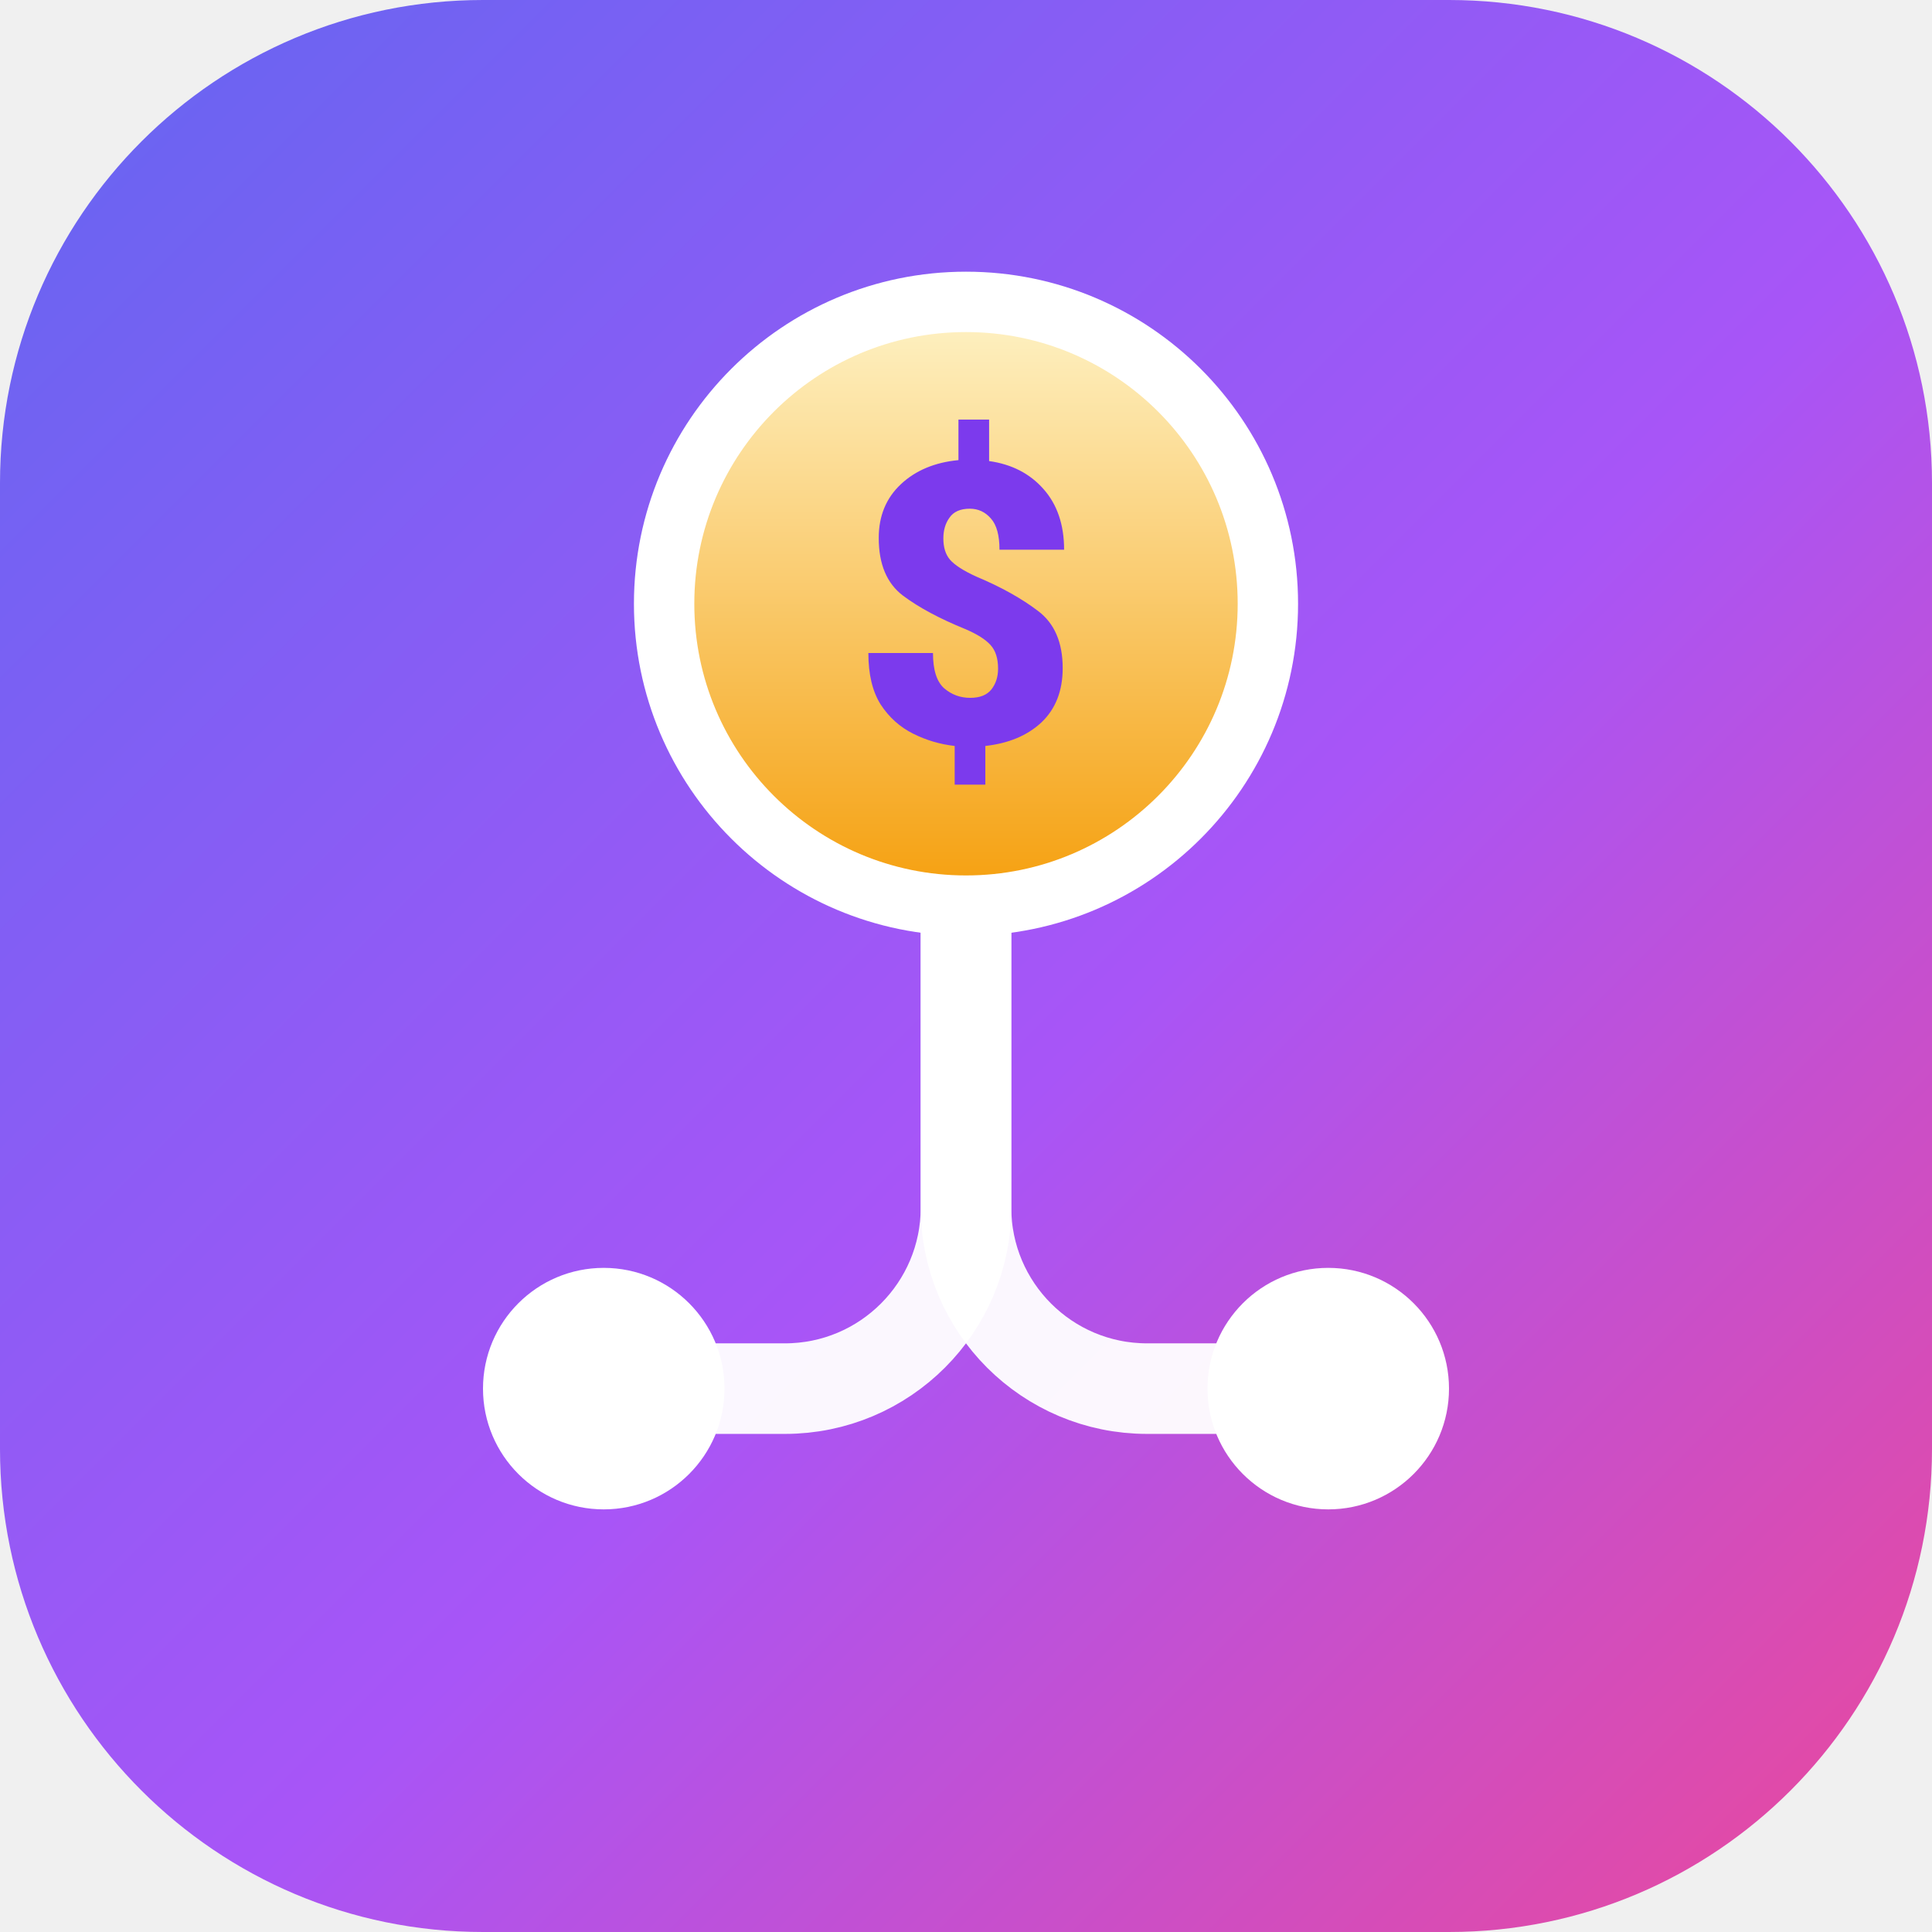
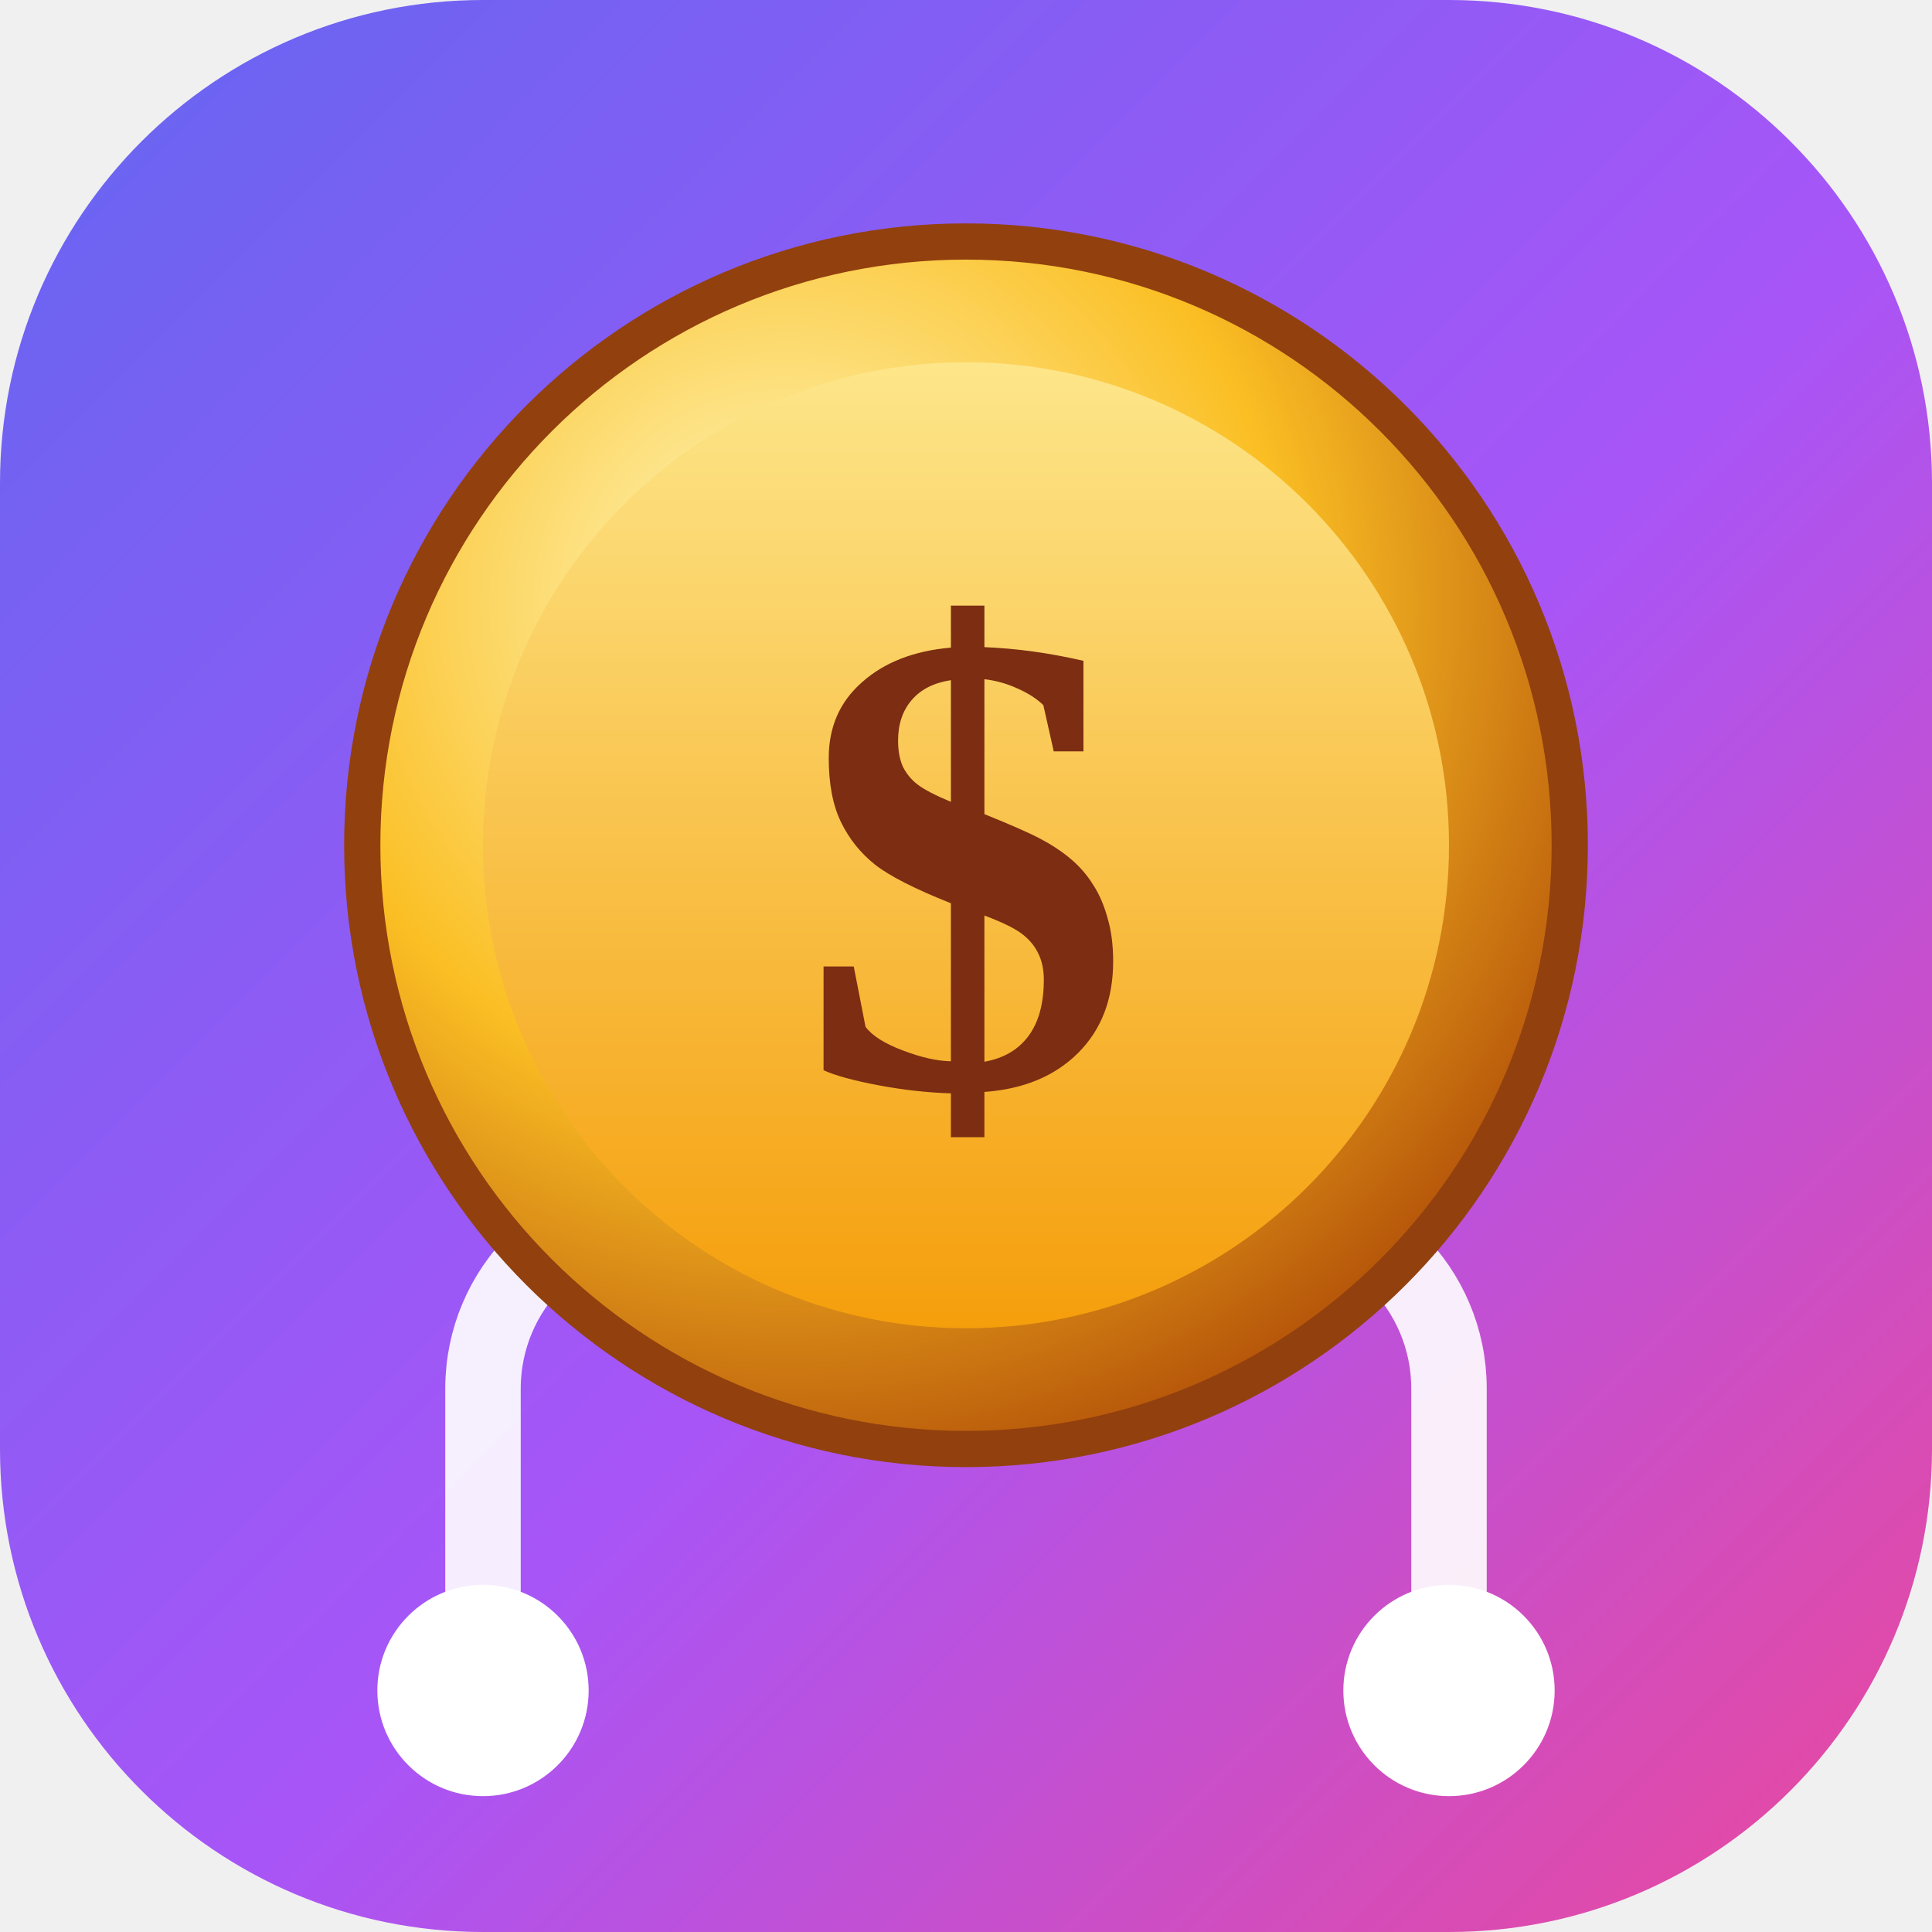
<svg xmlns="http://www.w3.org/2000/svg" viewBox="0 0 64 64">
  <defs>
-     <linearGradient id="g" x1="0" y1="0" x2="1" y2="1">
+     <linearGradient id="gmBg" x1="0" y1="0" x2="1" y2="1">
      <stop offset="0%" stop-color="#6366f1" />
      <stop offset="55%" stop-color="#a855f7" />
      <stop offset="100%" stop-color="#ec4899" />
    </linearGradient>
-     <linearGradient id="c" x1="0" y1="0" x2="0" y2="1">
-       <stop offset="0%" stop-color="#fef3c7" />
+     <radialGradient id="gmCoin" cx="35%" cy="30%" r="75%">
+       <stop offset="0%" stop-color="#fef9c3" />
+       <stop offset="55%" stop-color="#fbbf24" />
+       <stop offset="100%" stop-color="#b45309" />
+     </radialGradient>
+     <linearGradient id="gmCoinFace" x1="0" y1="0" x2="0" y2="1">
+       <stop offset="0%" stop-color="#fde68a" />
      <stop offset="100%" stop-color="#f59e0b" />
    </linearGradient>
  </defs>
-   <rect width="64" height="64" rx="16" fill="url(#g)" />
-   <path d="M32 30 V40 a6 6 0 0 1 -6 6 H20" stroke="rgba(255,255,255,0.95)" stroke-width="3" stroke-linecap="round" fill="none" />
-   <path d="M32 30 V40 a6 6 0 0 0 6 6 H44" stroke="rgba(255,255,255,0.95)" stroke-width="3" stroke-linecap="round" fill="none" />
-   <circle cx="20" cy="46" r="4" fill="#fff" />
-   <circle cx="44" cy="46" r="4" fill="#fff" />
-   <circle cx="32" cy="20" r="10" fill="url(#c)" stroke="#fff" stroke-width="2" />
-   <text x="32" y="24.6" text-anchor="middle" font-family="ui-sans-serif, system-ui, -apple-system, 'Segoe UI', Roboto, sans-serif" font-size="13" font-weight="900" fill="#7c3aed">$</text>
+   <rect width="64" height="64" rx="16" fill="url(#gmBg)" />
+   <path d="M16 56 V46 a6 6 0 0 1 6-6 H26" stroke="rgba(255,255,255,0.9)" stroke-width="2.5" stroke-linecap="round" fill="none" />
+   <path d="M48 56 V46 a6 6 0 0 0-6-6 H38" stroke="rgba(255,255,255,0.9)" stroke-width="2.5" stroke-linecap="round" fill="none" />
+   <circle cx="16" cy="56" r="3.5" fill="#fff" />
+   <circle cx="48" cy="56" r="3.5" fill="#fff" />
+   <circle cx="32" cy="28" r="20" fill="url(#gmCoin)" stroke="#92400e" stroke-width="1.2" />
+   <circle cx="32" cy="28" r="16" fill="url(#gmCoinFace)" />
+   <text x="32" y="36" text-anchor="middle" font-family="Georgia, 'Times New Roman', ui-serif, serif" font-size="22" font-weight="900" fill="#7c2d12">$</text>
</svg>
